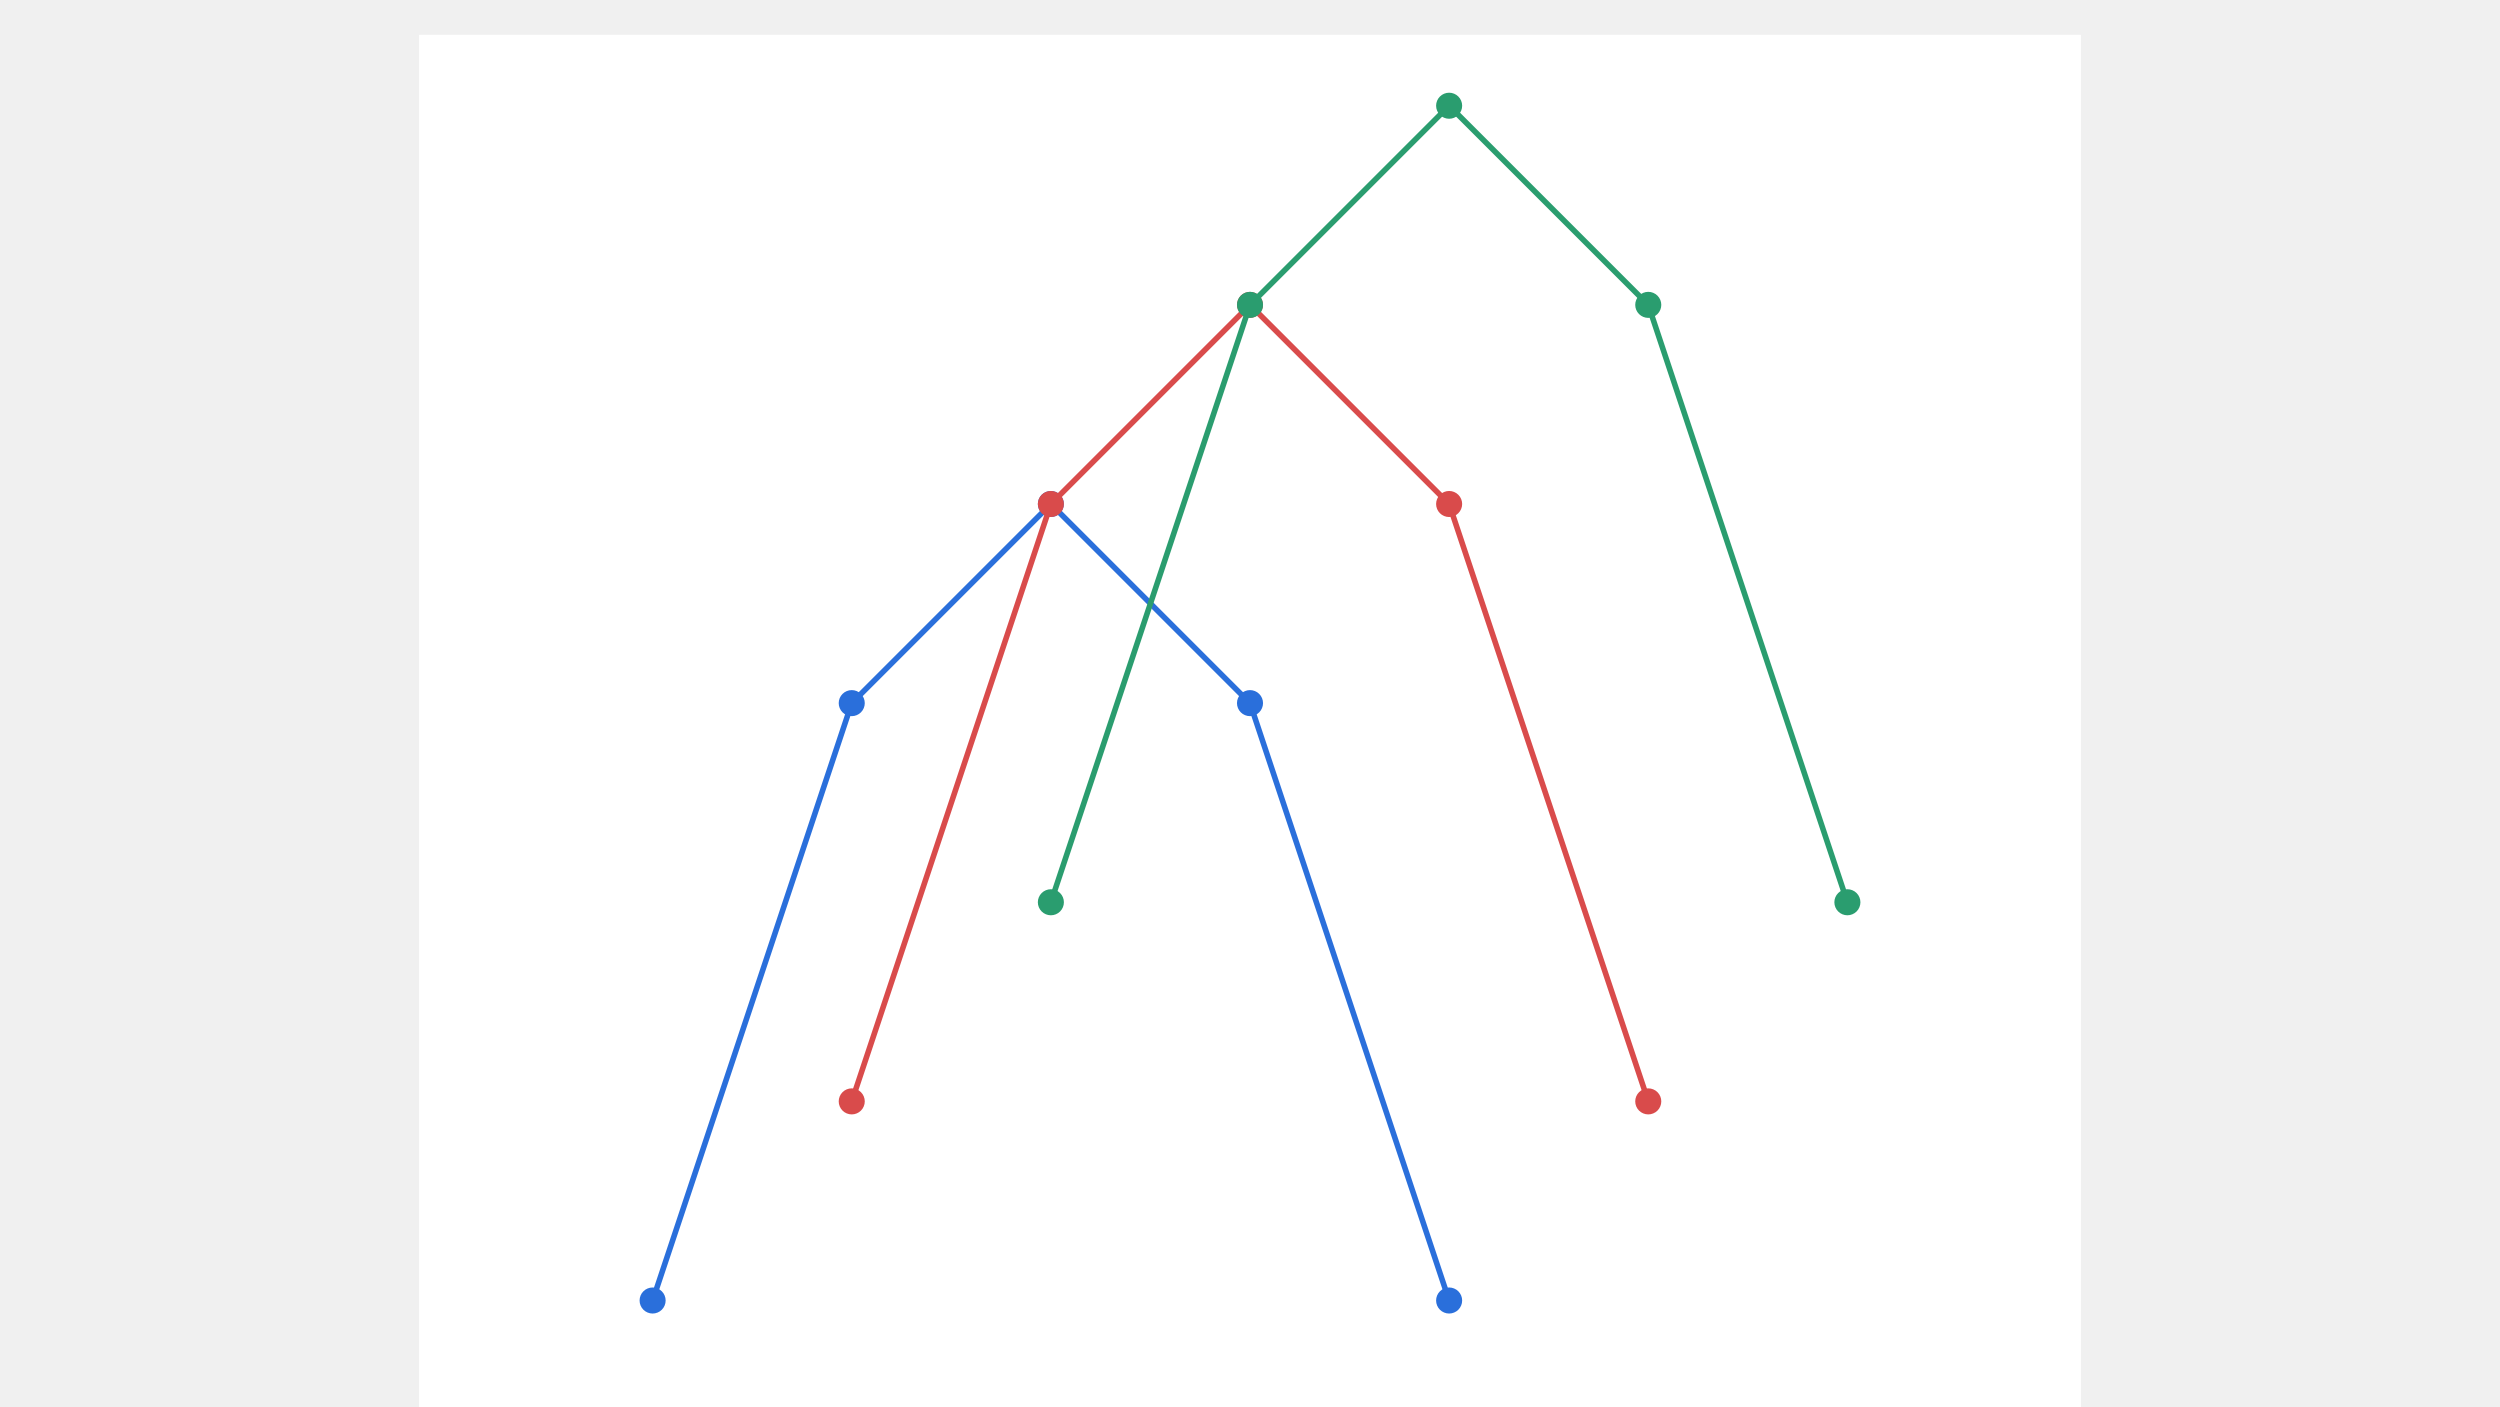
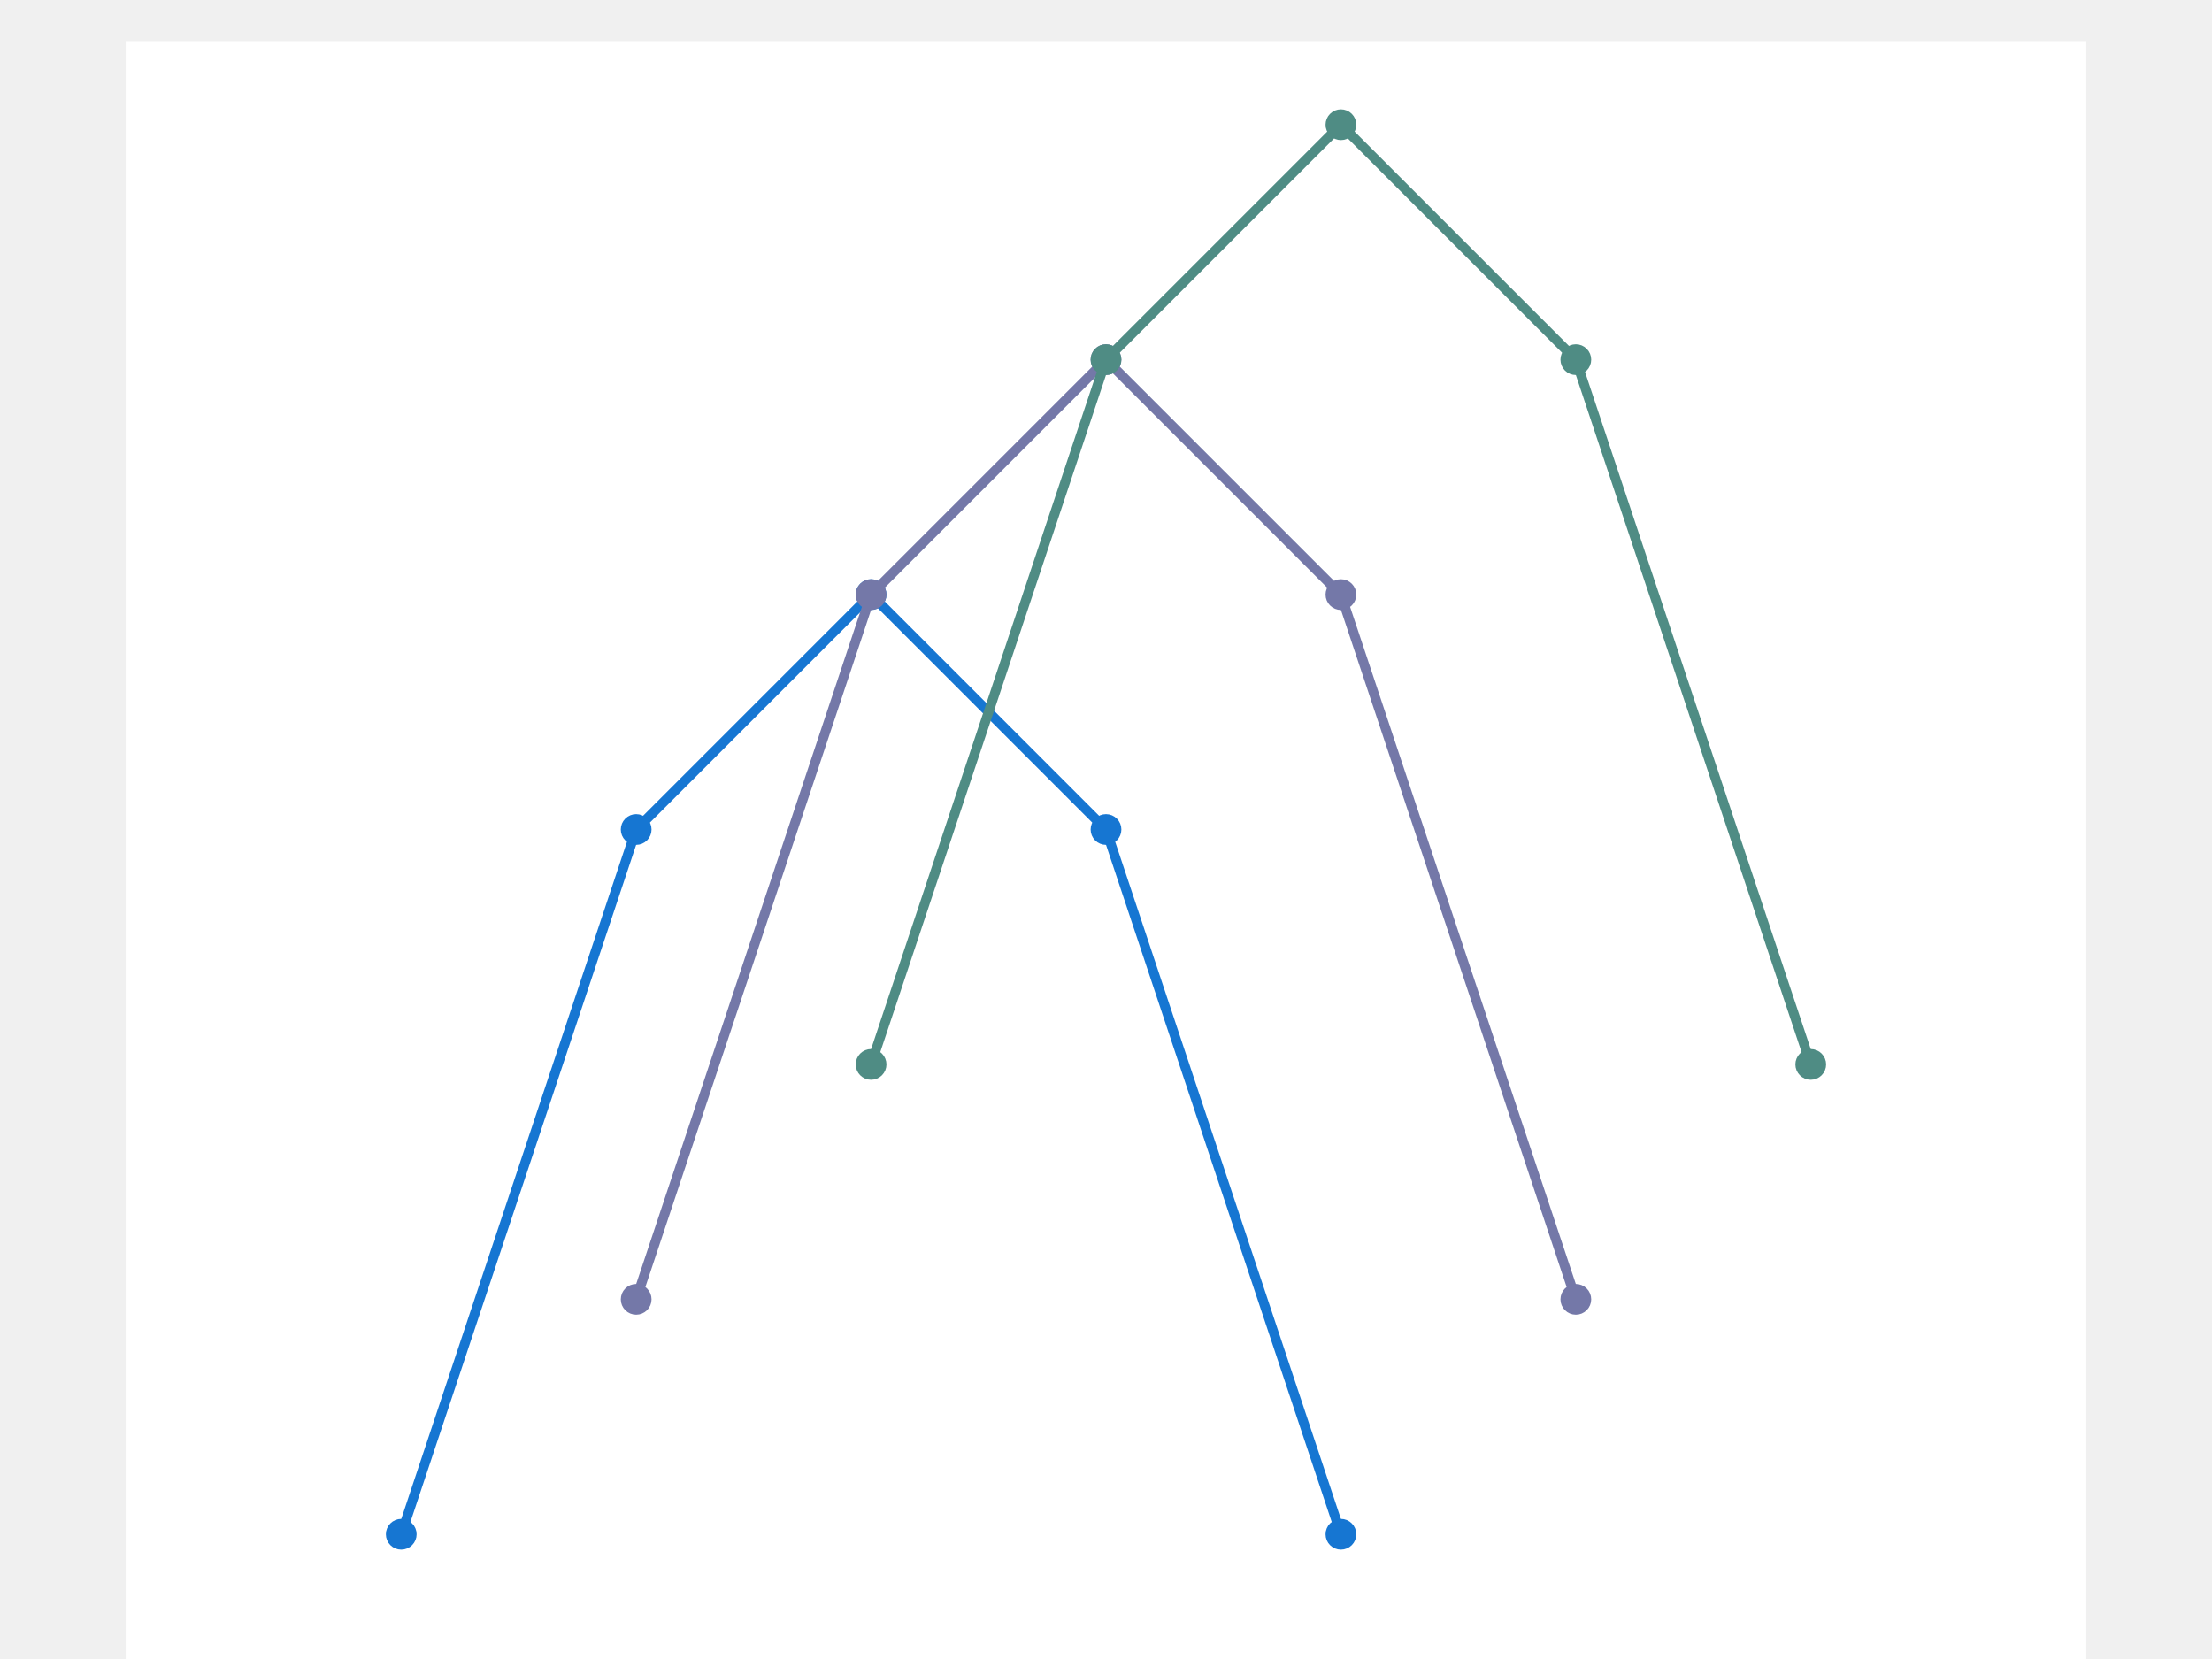
- <svg xmlns="http://www.w3.org/2000/svg" xmlns:xlink="http://www.w3.org/1999/xlink" width="1024" height="576" viewBox="-112.571 -9.356 671.542 377.742" version="1.1" preserveAspectRatio="xMidYMid meet">
+ <svg xmlns="http://www.w3.org/2000/svg" xmlns:xlink="http://www.w3.org/1999/xlink" width="1024" height="768" viewBox="-28.628 -9.356 503.656 377.742" version="1.1" preserveAspectRatio="xMidYMid meet">
  <defs>
    <style type="text/css">*{stroke-linejoin: round; stroke-linecap: butt}</style>
  </defs>
  <g id="figure_1">
    <g id="patch_1">
      <path d="M 0 388.8  L 446.4 388.8  L 446.4 0  L 0 0  z " style="fill: #ffffff" />
    </g>
    <g id="axes_1">
      <g id="line2d_15">
-         <path d="M 62.732 339.983  L 116.221 179.515  L 169.711 126.026  L 223.2 179.515  L 276.689 339.983  " clip-path="url(#pfcfc1ce642)" style="fill: none; stroke: #2a6fdb; stroke-width: 1.5; stroke-linecap: square" />
+         <path d="M 62.732 339.983  L 116.221 179.515  L 169.711 126.026  L 223.2 179.515  L 276.689 339.983  " clip-path="url(#pfcfc1ce642)" style="fill: none; stroke: #1676d2; stroke-width: 2.2; stroke-linecap: square" />
        <defs>
-           <path id="md2f8c40e63" d="M 0 3  C 0.796 3 1.559 2.684 2.121 2.121  C 2.684 1.559 3 0.796 3 0  C 3 -0.796 2.684 -1.559 2.121 -2.121  C 1.559 -2.684 0.796 -3 0 -3  C -0.796 -3 -1.559 -2.684 -2.121 -2.121  C -2.684 -1.559 -3 -0.796 -3 0  C -3 0.796 -2.684 1.559 -2.121 2.121  C -1.559 2.684 -0.796 3 0 3  z " style="stroke: #2a6fdb" />
+           <path id="md2f8c40e63" d="M 0 3  C 0.796 3 1.559 2.684 2.121 2.121  C 2.684 1.559 3 0.796 3 0  C 3 -0.796 2.684 -1.559 2.121 -2.121  C 1.559 -2.684 0.796 -3 0 -3  C -0.796 -3 -1.559 -2.684 -2.121 -2.121  C -2.684 -1.559 -3 -0.796 -3 0  C -3 0.796 -2.684 1.559 -2.121 2.121  C -1.559 2.684 -0.796 3 0 3  z " style="stroke: #1676d2" />
        </defs>
        <g clip-path="url(#pfcfc1ce642)">
-           <use xlink:href="#md2f8c40e63" x="62.732" y="339.983" style="fill: #2a6fdb; stroke: #2a6fdb" />
-           <use xlink:href="#md2f8c40e63" x="116.221" y="179.515" style="fill: #2a6fdb; stroke: #2a6fdb" />
-           <use xlink:href="#md2f8c40e63" x="169.711" y="126.026" style="fill: #2a6fdb; stroke: #2a6fdb" />
-           <use xlink:href="#md2f8c40e63" x="223.2" y="179.515" style="fill: #2a6fdb; stroke: #2a6fdb" />
-           <use xlink:href="#md2f8c40e63" x="276.689" y="339.983" style="fill: #2a6fdb; stroke: #2a6fdb" />
+           <use xlink:href="#md2f8c40e63" x="62.732" y="339.983" style="fill: #1676d2; stroke: #1676d2" />
+           <use xlink:href="#md2f8c40e63" x="116.221" y="179.515" style="fill: #1676d2; stroke: #1676d2" />
+           <use xlink:href="#md2f8c40e63" x="169.711" y="126.026" style="fill: #1676d2; stroke: #1676d2" />
+           <use xlink:href="#md2f8c40e63" x="223.2" y="179.515" style="fill: #1676d2; stroke: #1676d2" />
+           <use xlink:href="#md2f8c40e63" x="276.689" y="339.983" style="fill: #1676d2; stroke: #1676d2" />
        </g>
      </g>
      <g id="line2d_16">
-         <path d="M 116.221 286.494  L 169.711 126.026  L 223.2 72.536  L 276.689 126.026  L 330.179 286.494  " clip-path="url(#pfcfc1ce642)" style="fill: none; stroke: #d94b4b; stroke-width: 1.5; stroke-linecap: square" />
+         <path d="M 116.221 286.494  L 169.711 126.026  L 223.2 72.536  L 276.689 126.026  L 330.179 286.494  " clip-path="url(#pfcfc1ce642)" style="fill: none; stroke: #7478a8; stroke-width: 2.2; stroke-linecap: square" />
        <defs>
-           <path id="m33d5a9ef04" d="M 0 3  C 0.796 3 1.559 2.684 2.121 2.121  C 2.684 1.559 3 0.796 3 0  C 3 -0.796 2.684 -1.559 2.121 -2.121  C 1.559 -2.684 0.796 -3 0 -3  C -0.796 -3 -1.559 -2.684 -2.121 -2.121  C -2.684 -1.559 -3 -0.796 -3 0  C -3 0.796 -2.684 1.559 -2.121 2.121  C -1.559 2.684 -0.796 3 0 3  z " style="stroke: #d94b4b" />
+           <path id="m33d5a9ef04" d="M 0 3  C 0.796 3 1.559 2.684 2.121 2.121  C 2.684 1.559 3 0.796 3 0  C 3 -0.796 2.684 -1.559 2.121 -2.121  C 1.559 -2.684 0.796 -3 0 -3  C -0.796 -3 -1.559 -2.684 -2.121 -2.121  C -2.684 -1.559 -3 -0.796 -3 0  C -3 0.796 -2.684 1.559 -2.121 2.121  C -1.559 2.684 -0.796 3 0 3  z " style="stroke: #7478a8" />
        </defs>
        <g clip-path="url(#pfcfc1ce642)">
-           <use xlink:href="#m33d5a9ef04" x="116.221" y="286.494" style="fill: #d94b4b; stroke: #d94b4b" />
-           <use xlink:href="#m33d5a9ef04" x="169.711" y="126.026" style="fill: #d94b4b; stroke: #d94b4b" />
-           <use xlink:href="#m33d5a9ef04" x="223.2" y="72.536" style="fill: #d94b4b; stroke: #d94b4b" />
-           <use xlink:href="#m33d5a9ef04" x="276.689" y="126.026" style="fill: #d94b4b; stroke: #d94b4b" />
-           <use xlink:href="#m33d5a9ef04" x="330.179" y="286.494" style="fill: #d94b4b; stroke: #d94b4b" />
+           <use xlink:href="#m33d5a9ef04" x="116.221" y="286.494" style="fill: #7478a8; stroke: #7478a8" />
+           <use xlink:href="#m33d5a9ef04" x="169.711" y="126.026" style="fill: #7478a8; stroke: #7478a8" />
+           <use xlink:href="#m33d5a9ef04" x="223.2" y="72.536" style="fill: #7478a8; stroke: #7478a8" />
+           <use xlink:href="#m33d5a9ef04" x="276.689" y="126.026" style="fill: #7478a8; stroke: #7478a8" />
+           <use xlink:href="#m33d5a9ef04" x="330.179" y="286.494" style="fill: #7478a8; stroke: #7478a8" />
        </g>
      </g>
      <g id="line2d_17">
-         <path d="M 169.711 233.005  L 223.2 72.536  L 276.689 19.047  L 330.179 72.536  L 383.668 233.005  " clip-path="url(#pfcfc1ce642)" style="fill: none; stroke: #2a9d6f; stroke-width: 1.5; stroke-linecap: square" />
+         <path d="M 169.711 233.005  L 223.2 72.536  L 276.689 19.047  L 330.179 72.536  L 383.668 233.005  " clip-path="url(#pfcfc1ce642)" style="fill: none; stroke: #4f8c84; stroke-width: 2.2; stroke-linecap: square" />
        <defs>
-           <path id="md6f12ff8f0" d="M 0 3  C 0.796 3 1.559 2.684 2.121 2.121  C 2.684 1.559 3 0.796 3 0  C 3 -0.796 2.684 -1.559 2.121 -2.121  C 1.559 -2.684 0.796 -3 0 -3  C -0.796 -3 -1.559 -2.684 -2.121 -2.121  C -2.684 -1.559 -3 -0.796 -3 0  C -3 0.796 -2.684 1.559 -2.121 2.121  C -1.559 2.684 -0.796 3 0 3  z " style="stroke: #2a9d6f" />
+           <path id="md6f12ff8f0" d="M 0 3  C 0.796 3 1.559 2.684 2.121 2.121  C 2.684 1.559 3 0.796 3 0  C 3 -0.796 2.684 -1.559 2.121 -2.121  C 1.559 -2.684 0.796 -3 0 -3  C -0.796 -3 -1.559 -2.684 -2.121 -2.121  C -2.684 -1.559 -3 -0.796 -3 0  C -3 0.796 -2.684 1.559 -2.121 2.121  C -1.559 2.684 -0.796 3 0 3  z " style="stroke: #4f8c84" />
        </defs>
        <g clip-path="url(#pfcfc1ce642)">
-           <use xlink:href="#md6f12ff8f0" x="169.711" y="233.005" style="fill: #2a9d6f; stroke: #2a9d6f" />
-           <use xlink:href="#md6f12ff8f0" x="223.2" y="72.536" style="fill: #2a9d6f; stroke: #2a9d6f" />
-           <use xlink:href="#md6f12ff8f0" x="276.689" y="19.047" style="fill: #2a9d6f; stroke: #2a9d6f" />
-           <use xlink:href="#md6f12ff8f0" x="330.179" y="72.536" style="fill: #2a9d6f; stroke: #2a9d6f" />
-           <use xlink:href="#md6f12ff8f0" x="383.668" y="233.005" style="fill: #2a9d6f; stroke: #2a9d6f" />
+           <use xlink:href="#md6f12ff8f0" x="169.711" y="233.005" style="fill: #4f8c84; stroke: #4f8c84" />
+           <use xlink:href="#md6f12ff8f0" x="223.2" y="72.536" style="fill: #4f8c84; stroke: #4f8c84" />
+           <use xlink:href="#md6f12ff8f0" x="276.689" y="19.047" style="fill: #4f8c84; stroke: #4f8c84" />
+           <use xlink:href="#md6f12ff8f0" x="330.179" y="72.536" style="fill: #4f8c84; stroke: #4f8c84" />
+           <use xlink:href="#md6f12ff8f0" x="383.668" y="233.005" style="fill: #4f8c84; stroke: #4f8c84" />
        </g>
      </g>
    </g>
  </g>
  <defs>
    <clipPath id="pfcfc1ce642">
      <rect x="46.685" y="3" width="353.03" height="353.03" />
    </clipPath>
  </defs>
</svg>
